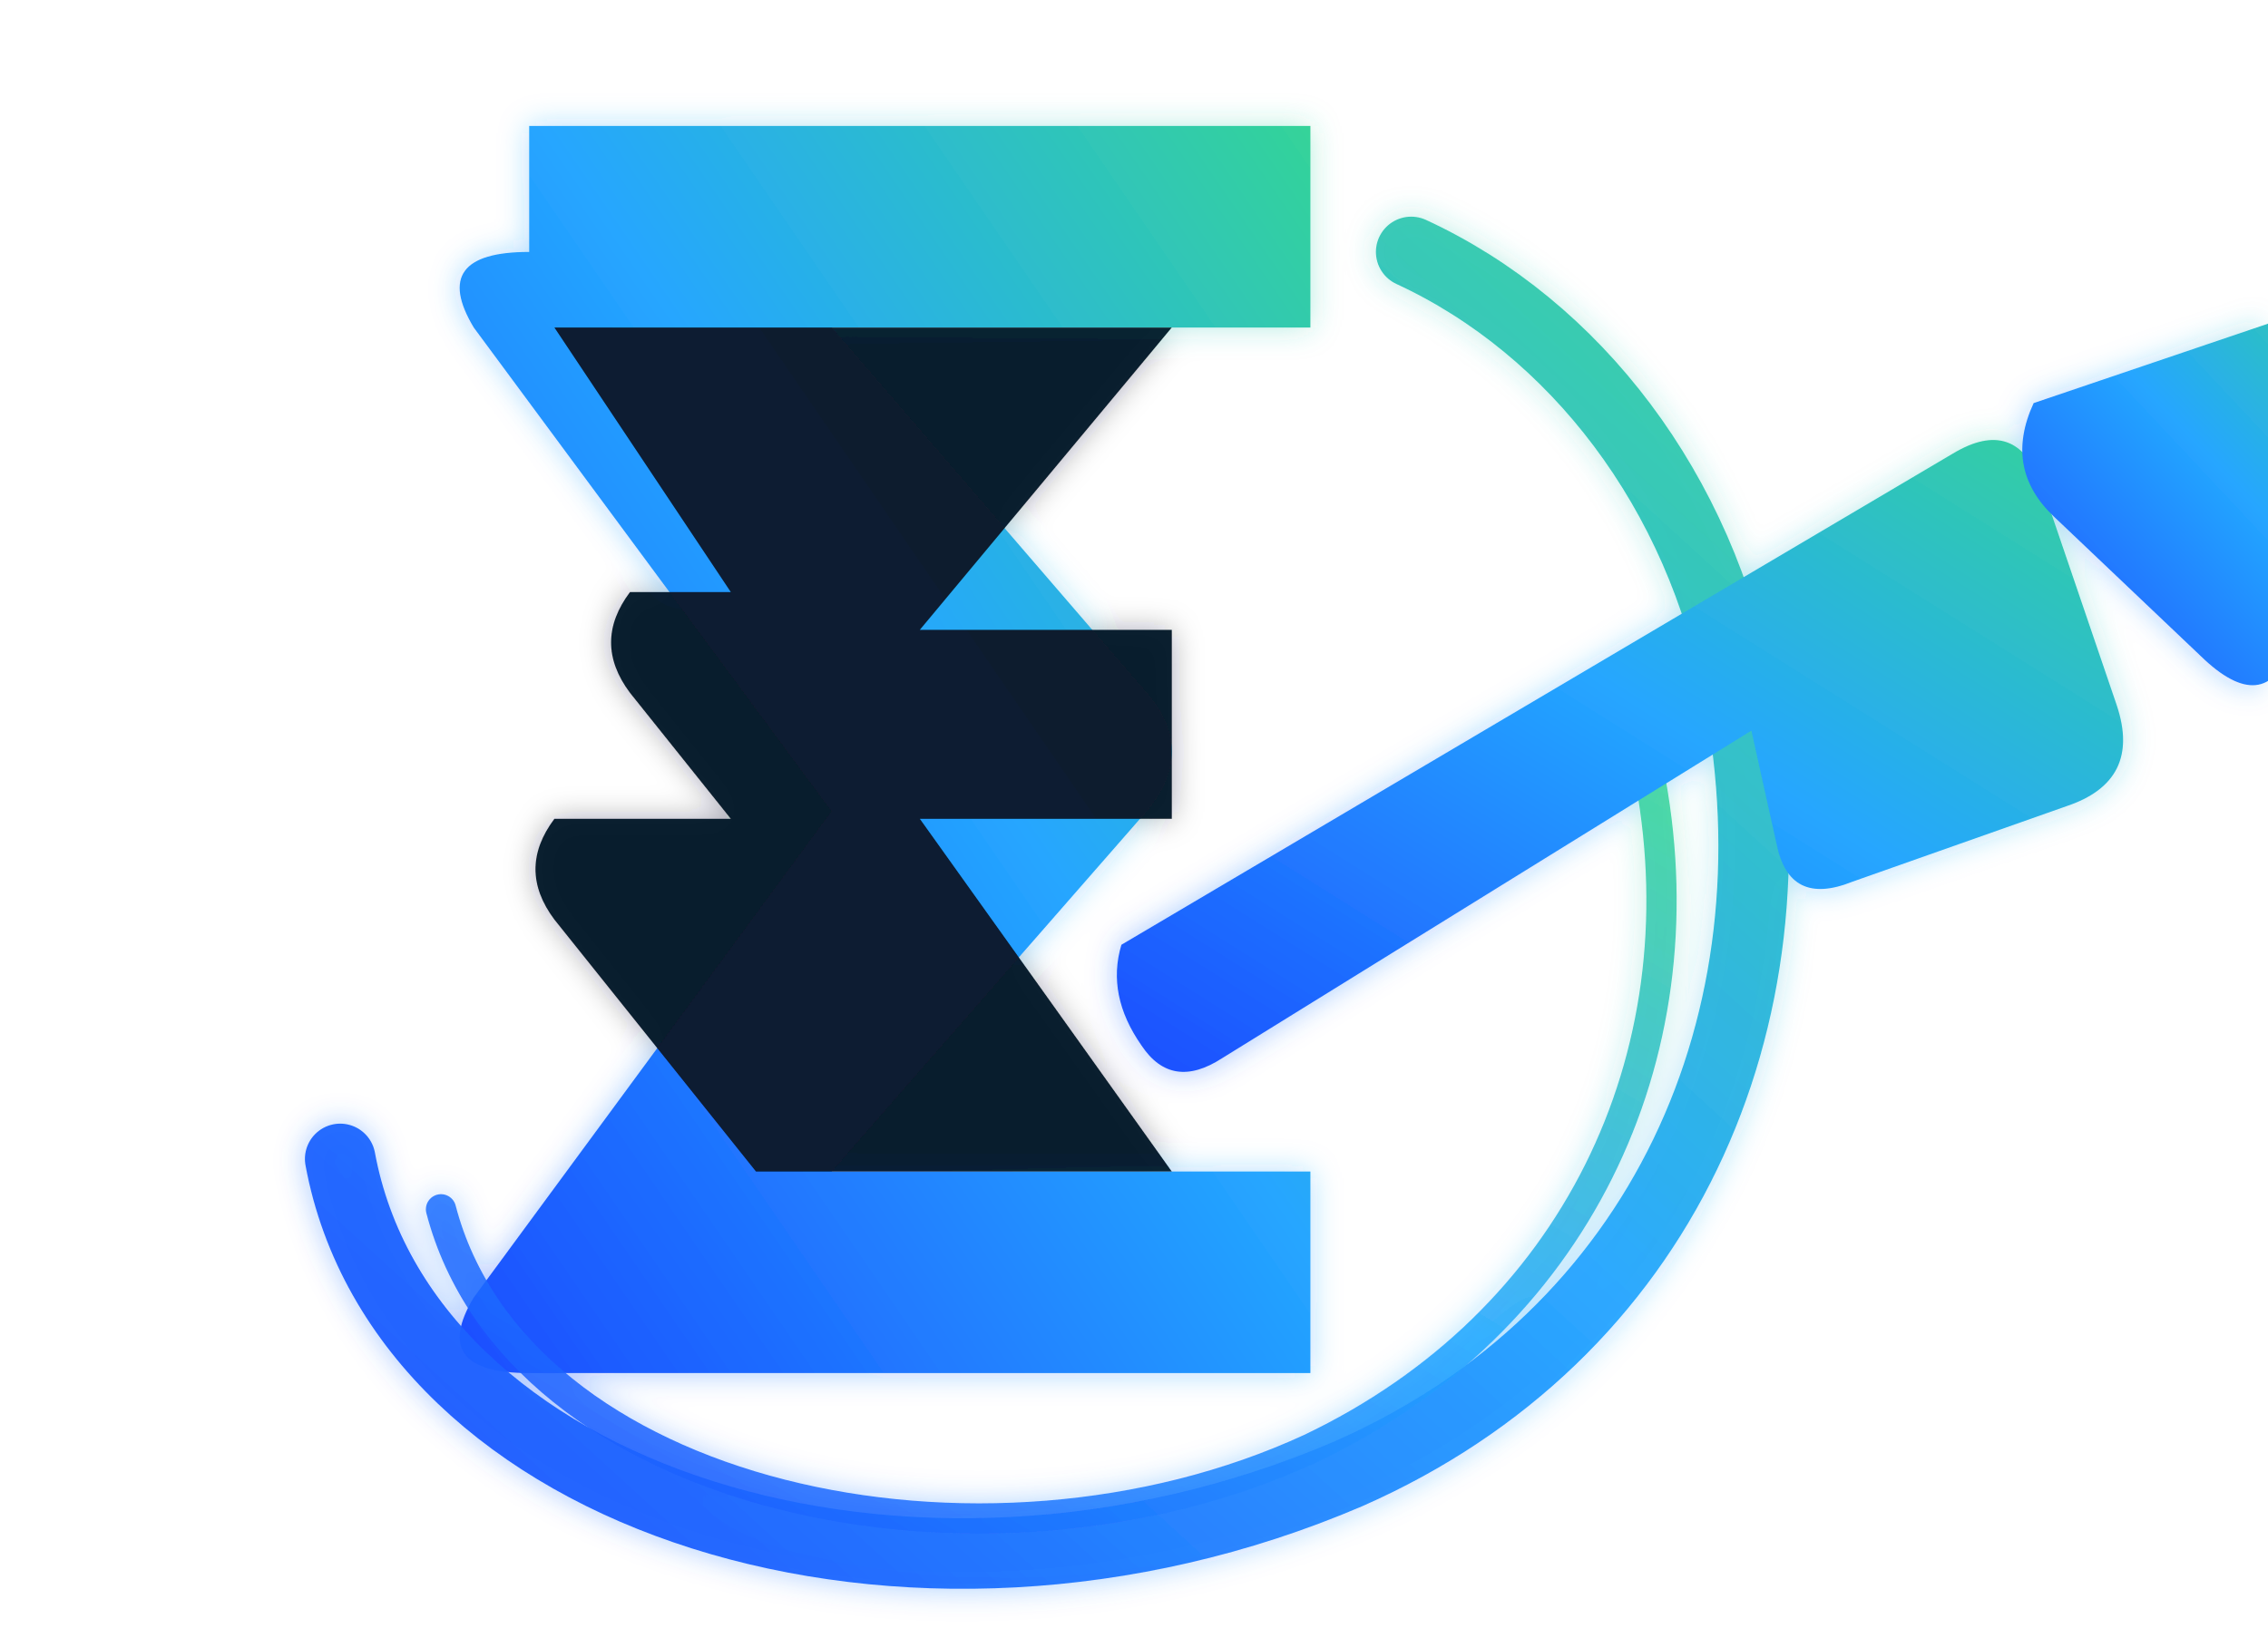
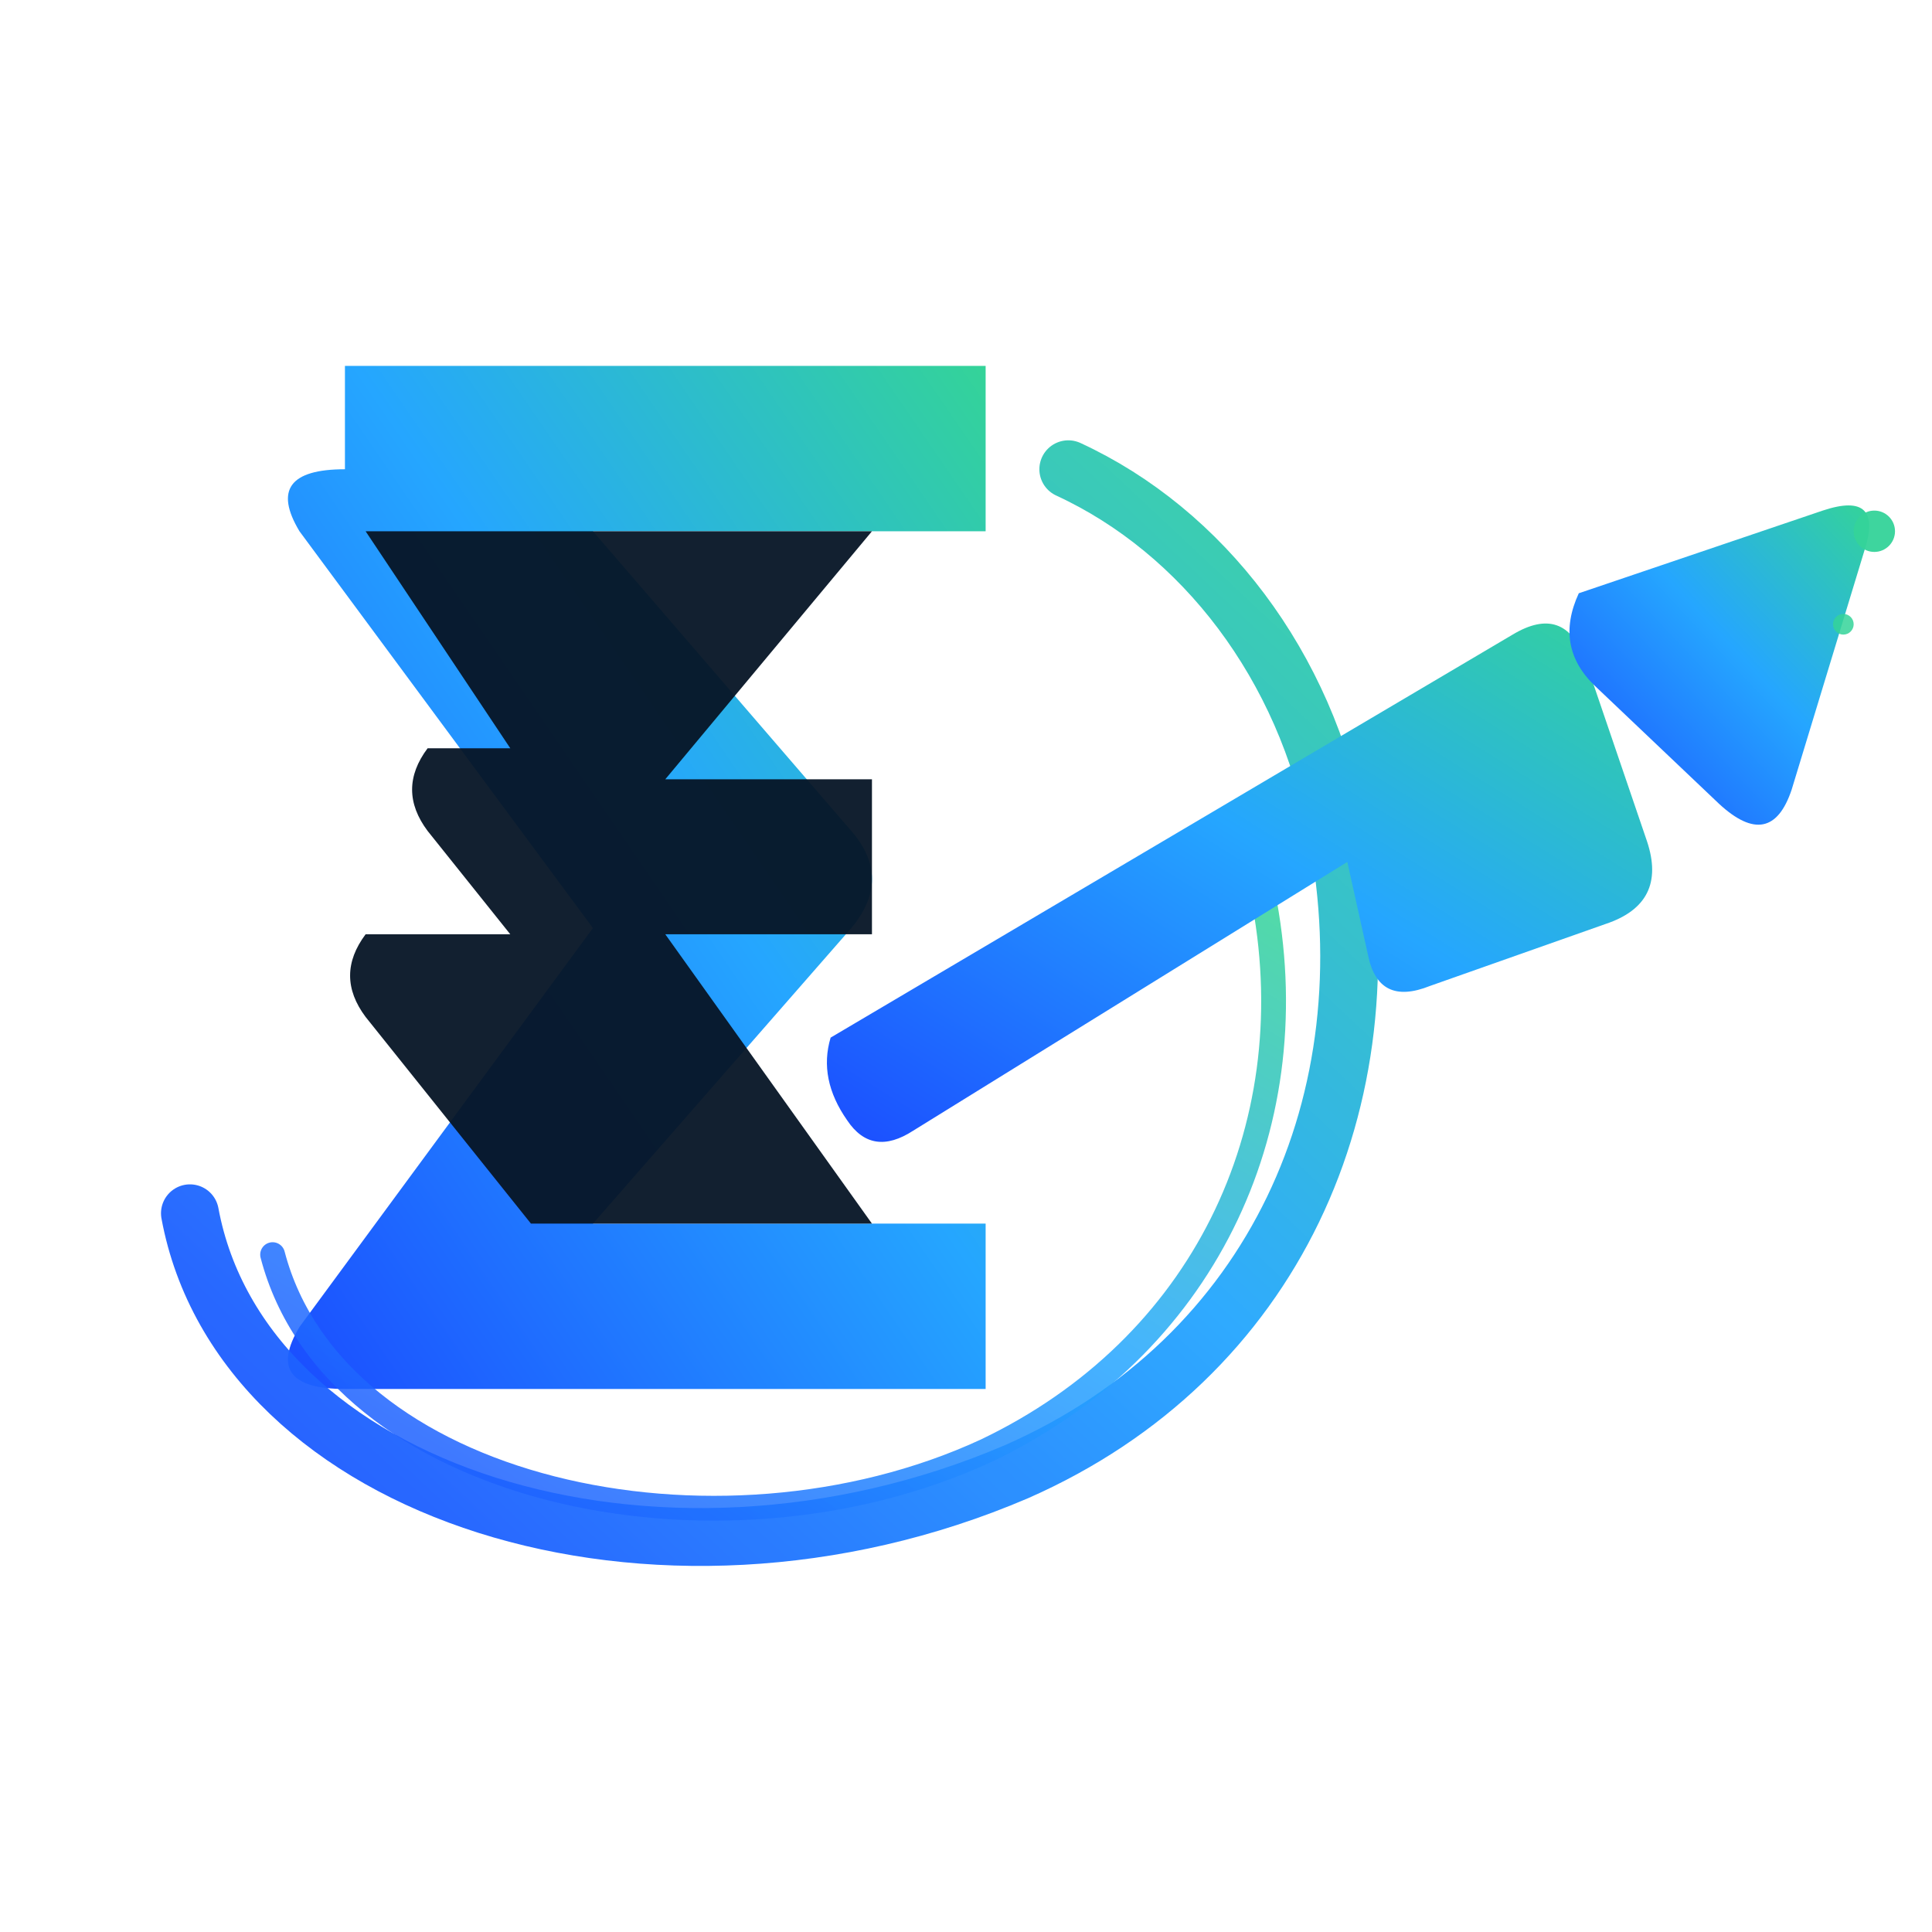
- <svg xmlns="http://www.w3.org/2000/svg" width="900" height="650" viewBox="0 0 900 650" role="img" aria-label="EarnSigma icon">
+ <svg xmlns="http://www.w3.org/2000/svg" viewBox="43.10 -127.05 934.80 934.80" role="img" aria-label="EarnSigma icon">
  <defs>
    <linearGradient id="gradIcon" x1="0" y1="1" x2="1" y2="0">
      <stop offset="0%" stop-color="#1B4DFF" />
      <stop offset="55%" stop-color="#25A6FF" />
      <stop offset="100%" stop-color="#34D399" />
    </linearGradient>
-     <filter id="softGlow" x="-20%" y="-20%" width="140%" height="140%">
-       <feGaussianBlur stdDeviation="6" result="blur" />
-       <feColorMatrix in="blur" type="matrix" values="1 0 0 0 0                 0 1 0 0 0                 0 0 1 0 0                 0 0 0 .35 0" result="glow" />
-       <feMerge>
-         <feMergeNode in="glow" />
-         <feMergeNode in="SourceGraphic" />
-       </feMerge>
-     </filter>
  </defs>
-   <g transform="translate(40 30)" filter="url(#softGlow)">
+   <g transform="translate(40 30)">
    <path d="       M 170 20       L 480 20       L 480 100       L 290 100       L 415 245       Q 435 268 415 292       L 290 435       L 480 435       L 480 515       L 170 515       Q 130 515 148 485       L 290 292       L 148 100       Q 130 70 170 70       L 170 20 Z" fill="url(#gradIcon)" />
    <path d="       M 260 100       L 425 100       L 325 220       L 425 220       L 425 295       L 325 295       L 425 435       L 260 435       L 180 335       Q 165 315 180 295       L 250 295       L 210 245       Q 195 225 210 205       L 250 205       L 180 100 Z" fill="#061526" opacity="0.95" />
    <path d="       M 95 430       C 120 565, 320 630, 495 555       C 620 500, 675 375, 650 245       C 635 165, 585 100, 520 70" fill="none" stroke="url(#gradIcon)" stroke-width="28" stroke-linecap="round" opacity="0.95" />
    <path d="       M 135 450       C 165 565, 350 605, 480 545       C 585 495, 635 390, 615 280" fill="none" stroke="url(#gradIcon)" stroke-width="12" stroke-linecap="round" opacity="0.85" />
    <path d="       M 405 345       L 735 150       Q 760 135 770 162       L 800 250       Q 810 280 780 290       L 695 320       Q 670 330 665 305       L 655 260       L 445 390       Q 425 403 413 385       Q 399 365 405 345 Z" fill="url(#gradIcon)" />
    <path d="       M 767 130       L 885 90       Q 915 80 905 110       L 870 225       Q 860 255 835 232       L 775 175       Q 755 156 767 130 Z" fill="url(#gradIcon)" />
    <circle cx="910" cy="100" r="10" fill="#34D399" opacity="0.95" />
    <circle cx="945" cy="130" r="6" fill="#34D399" opacity="0.9" />
    <circle cx="895" cy="145" r="5" fill="#34D399" opacity="0.85" />
  </g>
</svg>
